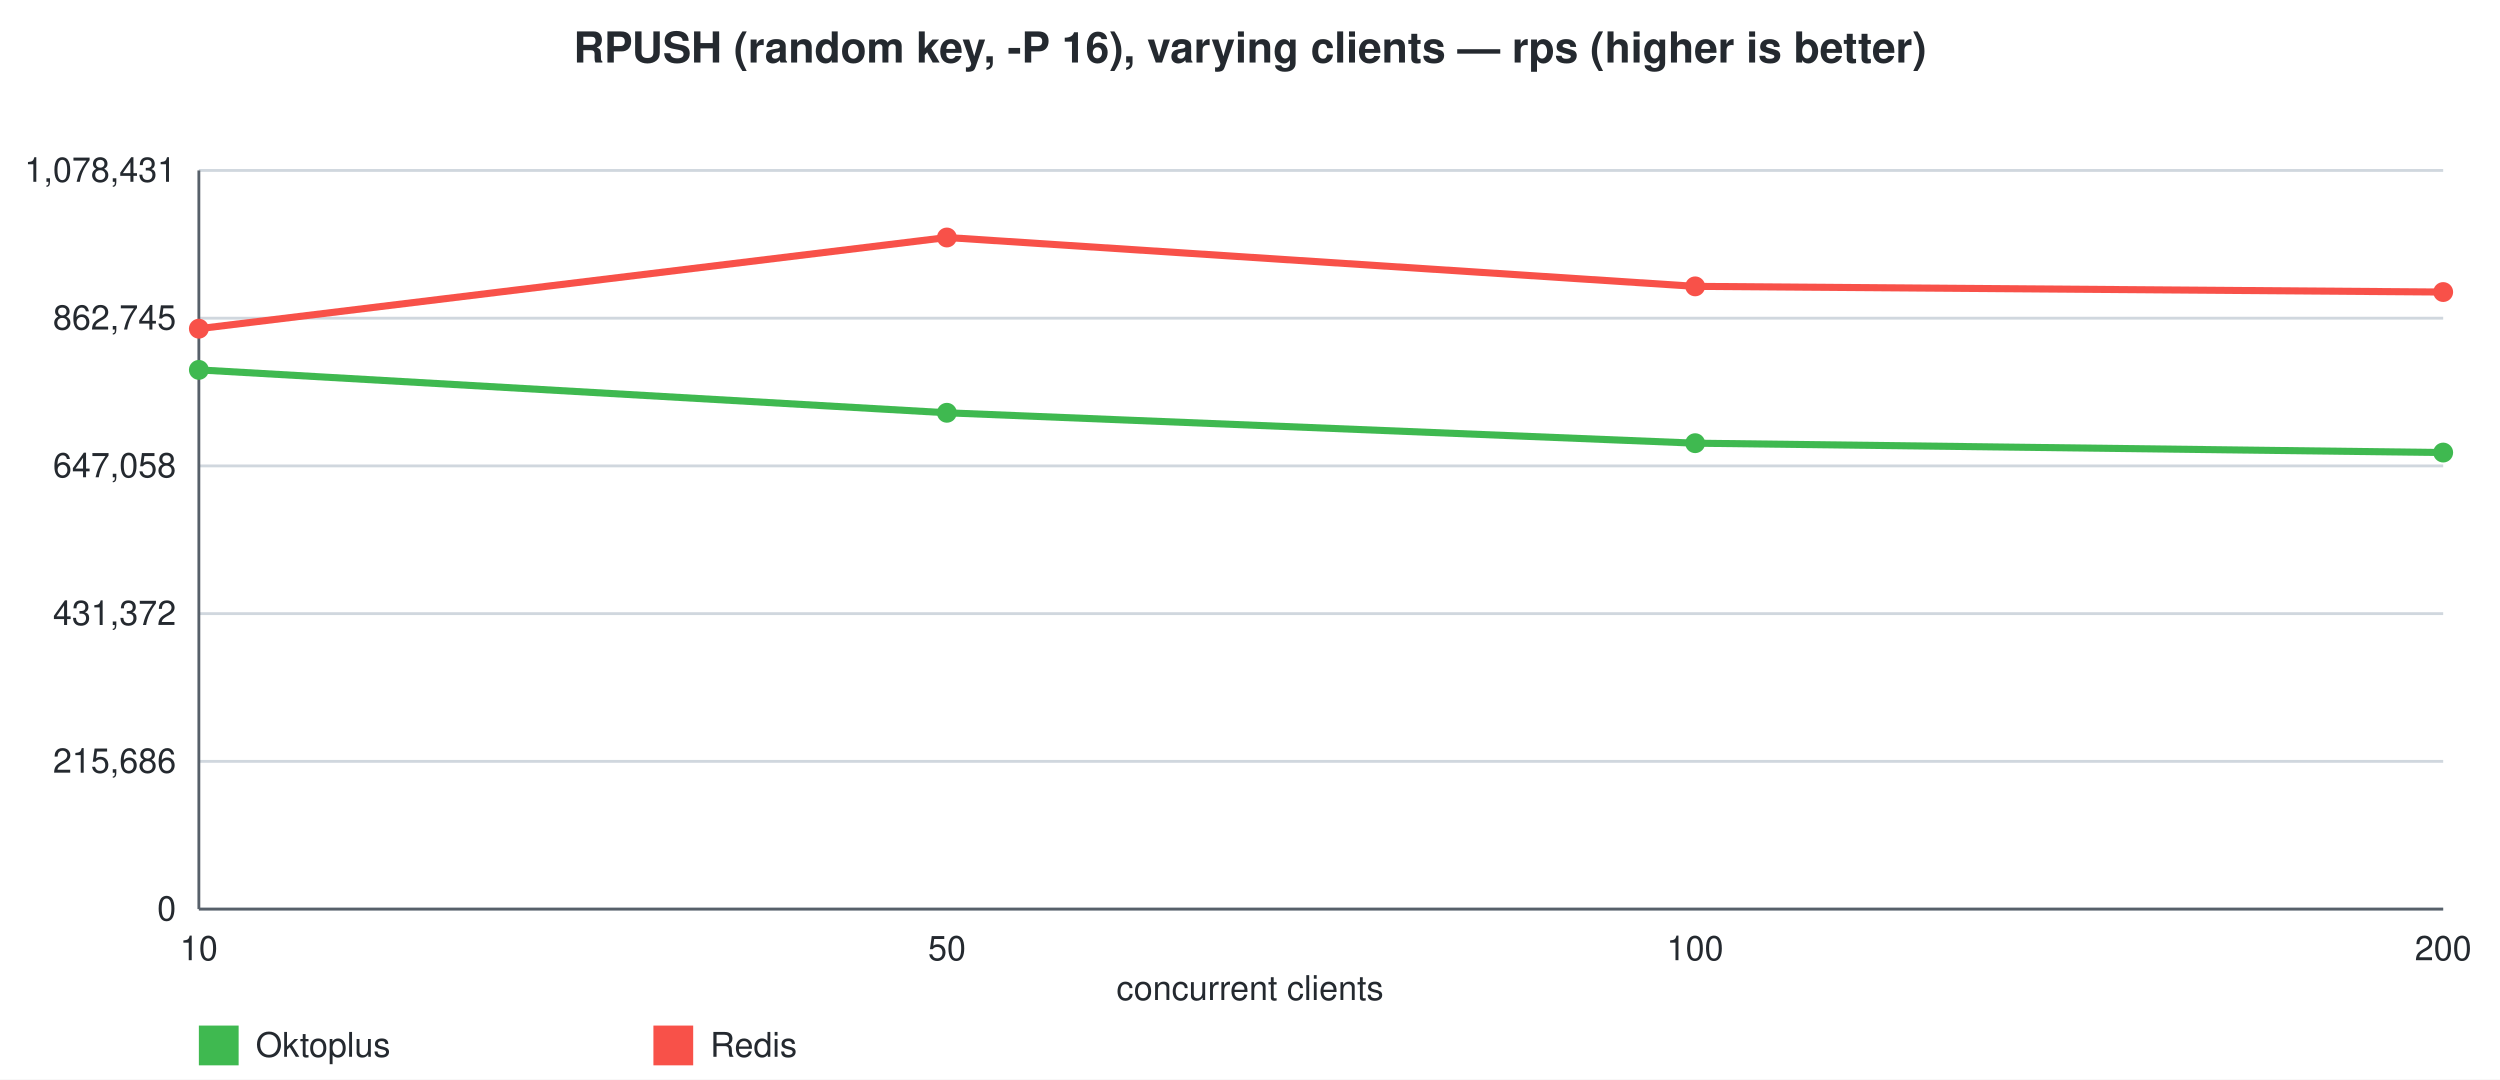
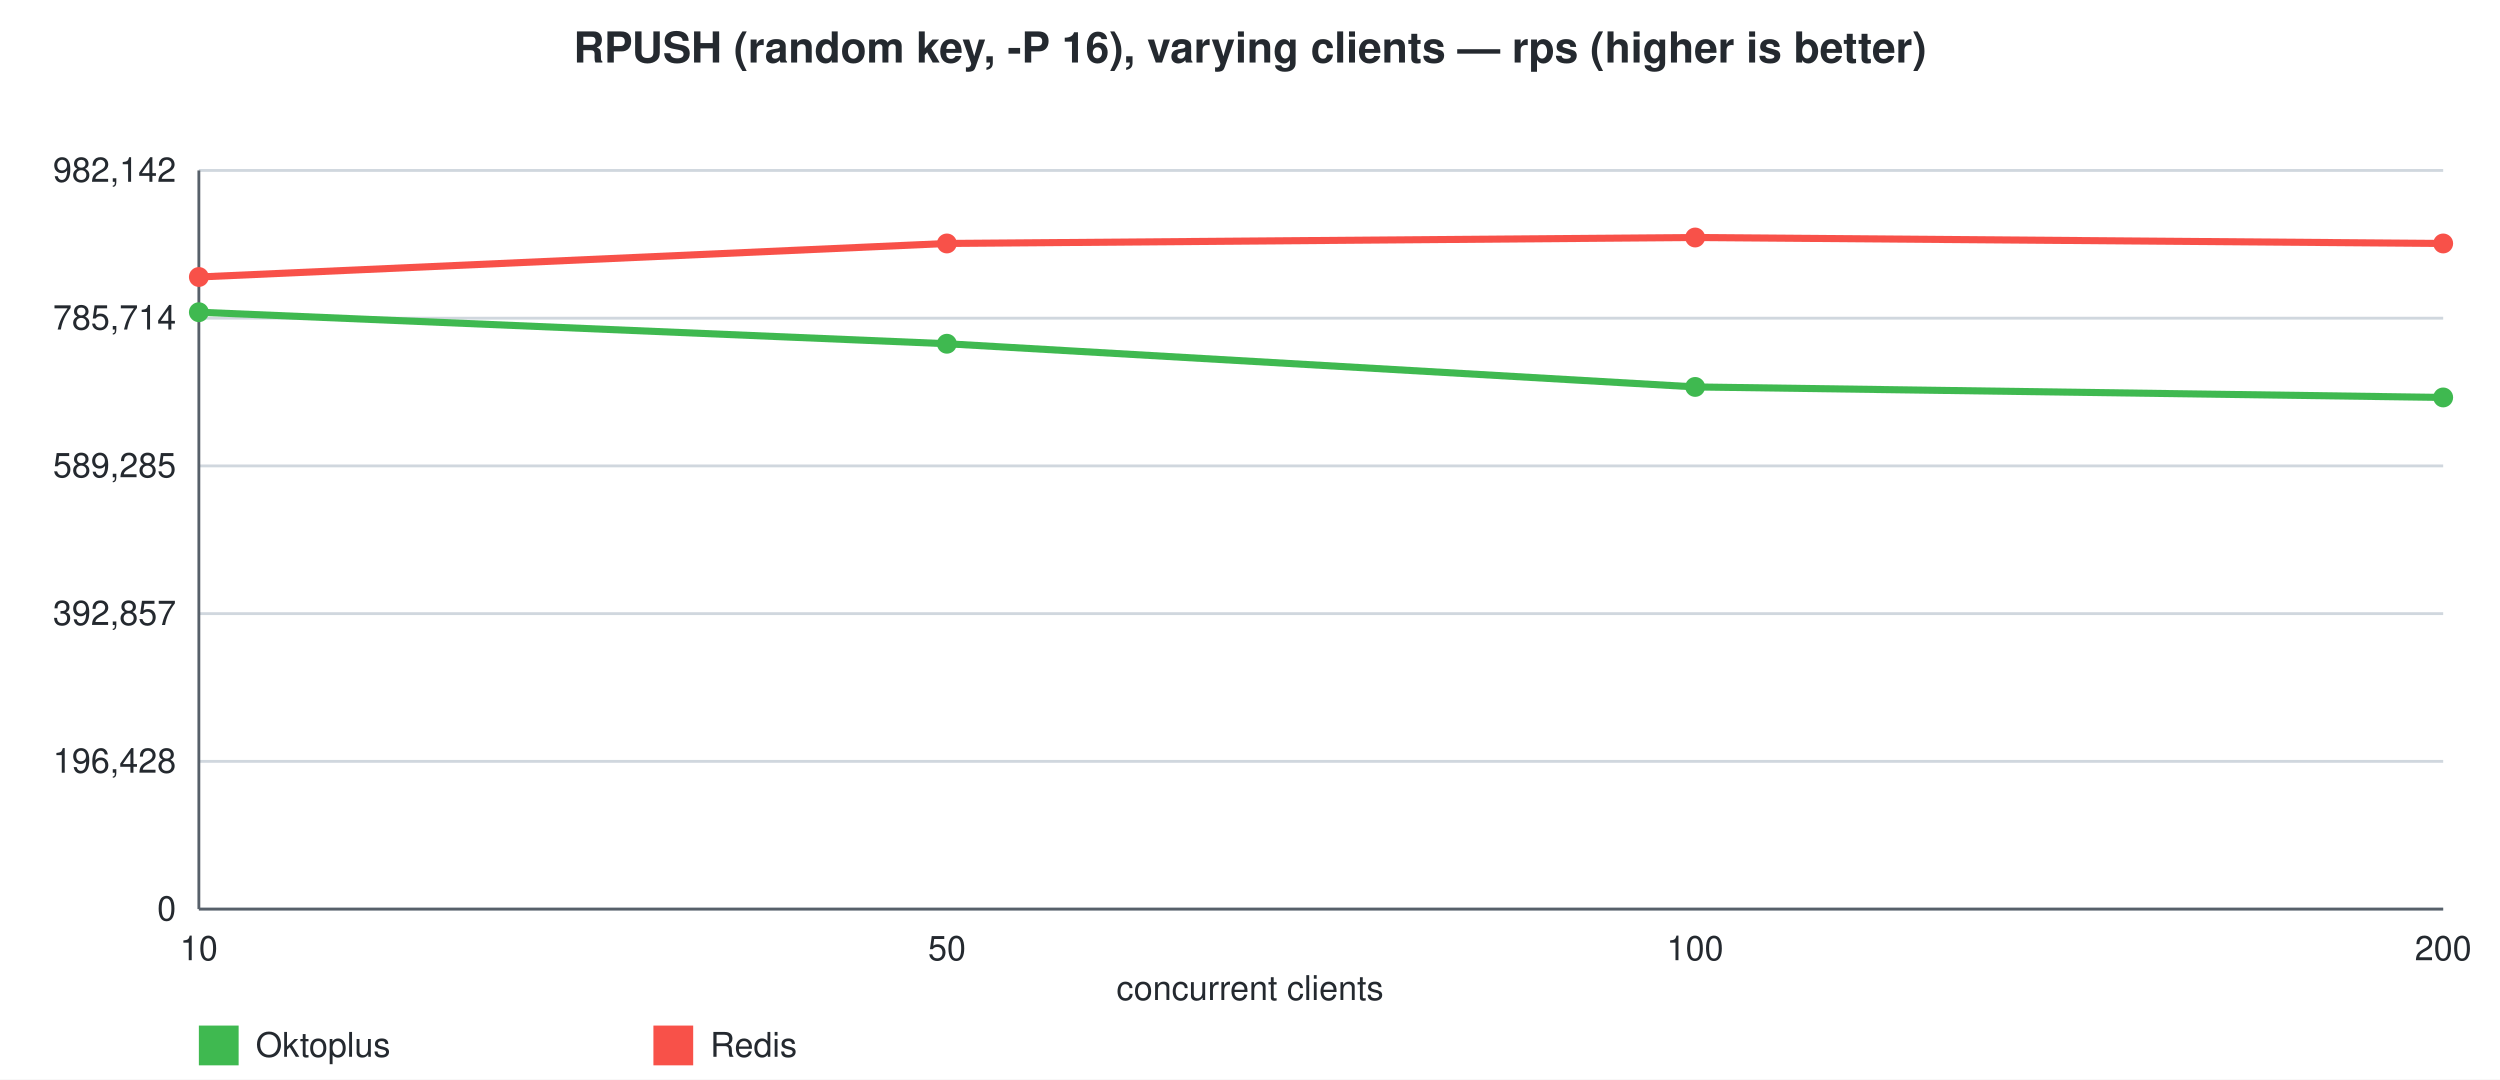
<svg xmlns="http://www.w3.org/2000/svg" width="880" height="380" viewBox="0 0 880 380" font-family="-apple-system, Segoe UI, Helvetica, Arial, sans-serif" font-size="12">
  <rect width="880" height="380" fill="#ffffff" />
  <text x="440.0" y="22" text-anchor="middle" fill="#24292f" font-size="15" font-weight="600">RPUSH (random key, -P 16), varying clients — rps (higher is better)</text>
  <line x1="70" y1="320.0" x2="860" y2="320.0" stroke="#d0d7de" stroke-width="1" />
  <text x="62" y="324.0" text-anchor="end" fill="#24292f">0</text>
  <line x1="70" y1="268.0" x2="860" y2="268.0" stroke="#d0d7de" stroke-width="1" />
-   <text x="62" y="272.0" text-anchor="end" fill="#24292f">215,686</text>
+   <text x="62" y="272.0" text-anchor="end" fill="#24292f">196,428</text>
  <line x1="70" y1="216.0" x2="860" y2="216.0" stroke="#d0d7de" stroke-width="1" />
-   <text x="62" y="220.0" text-anchor="end" fill="#24292f">431,372</text>
+   <text x="62" y="220.0" text-anchor="end" fill="#24292f">392,857</text>
  <line x1="70" y1="164.0" x2="860" y2="164.0" stroke="#d0d7de" stroke-width="1" />
-   <text x="62" y="168.0" text-anchor="end" fill="#24292f">647,058</text>
+   <text x="62" y="168.0" text-anchor="end" fill="#24292f">589,285</text>
  <line x1="70" y1="112.0" x2="860" y2="112.0" stroke="#d0d7de" stroke-width="1" />
-   <text x="62" y="116.0" text-anchor="end" fill="#24292f">862,745</text>
+   <text x="62" y="116.0" text-anchor="end" fill="#24292f">785,714</text>
  <line x1="70" y1="60.0" x2="860" y2="60.0" stroke="#d0d7de" stroke-width="1" />
-   <text x="62" y="64.0" text-anchor="end" fill="#24292f">1,078,431</text>
+   <text x="62" y="64.0" text-anchor="end" fill="#24292f">982,142</text>
  <line x1="70" y1="60" x2="70" y2="320" stroke="#57606a" stroke-width="1" />
  <line x1="70" y1="320" x2="860" y2="320" stroke="#57606a" stroke-width="1" />
  <text x="70.0" y="338" text-anchor="middle" fill="#24292f">10</text>
  <text x="333.333" y="338" text-anchor="middle" fill="#24292f">50</text>
  <text x="596.667" y="338" text-anchor="middle" fill="#24292f">100</text>
  <text x="860.0" y="338" text-anchor="middle" fill="#24292f">200</text>
  <text x="440.0" y="352" text-anchor="middle" fill="#24292f">concurrent clients</text>
-   <polyline fill="none" stroke="#3fb950" stroke-width="2.5" points="70.0,130.2 333.3,145.3 596.7,156.0 860.0,159.3" />
-   <circle cx="70.0" cy="130.2" r="3.5" fill="#3fb950" />
-   <circle cx="333.3" cy="145.3" r="3.5" fill="#3fb950" />
-   <circle cx="596.7" cy="156.0" r="3.5" fill="#3fb950" />
-   <circle cx="860.0" cy="159.3" r="3.5" fill="#3fb950" />
-   <polyline fill="none" stroke="#f85149" stroke-width="2.5" points="70.0,115.7 333.3,83.6 596.7,100.8 860.0,102.8" />
-   <circle cx="70.0" cy="115.7" r="3.5" fill="#f85149" />
-   <circle cx="333.3" cy="83.6" r="3.5" fill="#f85149" />
-   <circle cx="596.7" cy="100.8" r="3.5" fill="#f85149" />
-   <circle cx="860.0" cy="102.8" r="3.5" fill="#f85149" />
+   <polyline fill="none" stroke="#3fb950" stroke-width="2.5" points="70.0,109.9 333.3,121.0 596.7,136.2 860.0,139.9" />
+   <circle cx="70.0" cy="109.9" r="3.5" fill="#3fb950" />
+   <circle cx="333.3" cy="121.0" r="3.5" fill="#3fb950" />
+   <circle cx="596.7" cy="136.2" r="3.5" fill="#3fb950" />
+   <circle cx="860.0" cy="139.9" r="3.5" fill="#3fb950" />
+   <polyline fill="none" stroke="#f85149" stroke-width="2.5" points="70.0,97.5 333.3,85.7 596.7,83.6 860.0,85.7" />
+   <circle cx="70.0" cy="97.5" r="3.5" fill="#f85149" />
+   <circle cx="333.3" cy="85.7" r="3.5" fill="#f85149" />
+   <circle cx="596.7" cy="83.6" r="3.5" fill="#f85149" />
+   <circle cx="860.0" cy="85.7" r="3.5" fill="#f85149" />
  <rect x="70" y="361" width="14" height="14" fill="#3fb950" />
  <text x="90" y="372" fill="#24292f">Oktoplus</text>
  <rect x="230" y="361" width="14" height="14" fill="#f85149" />
  <text x="250" y="372" fill="#24292f">Redis</text>
</svg>
